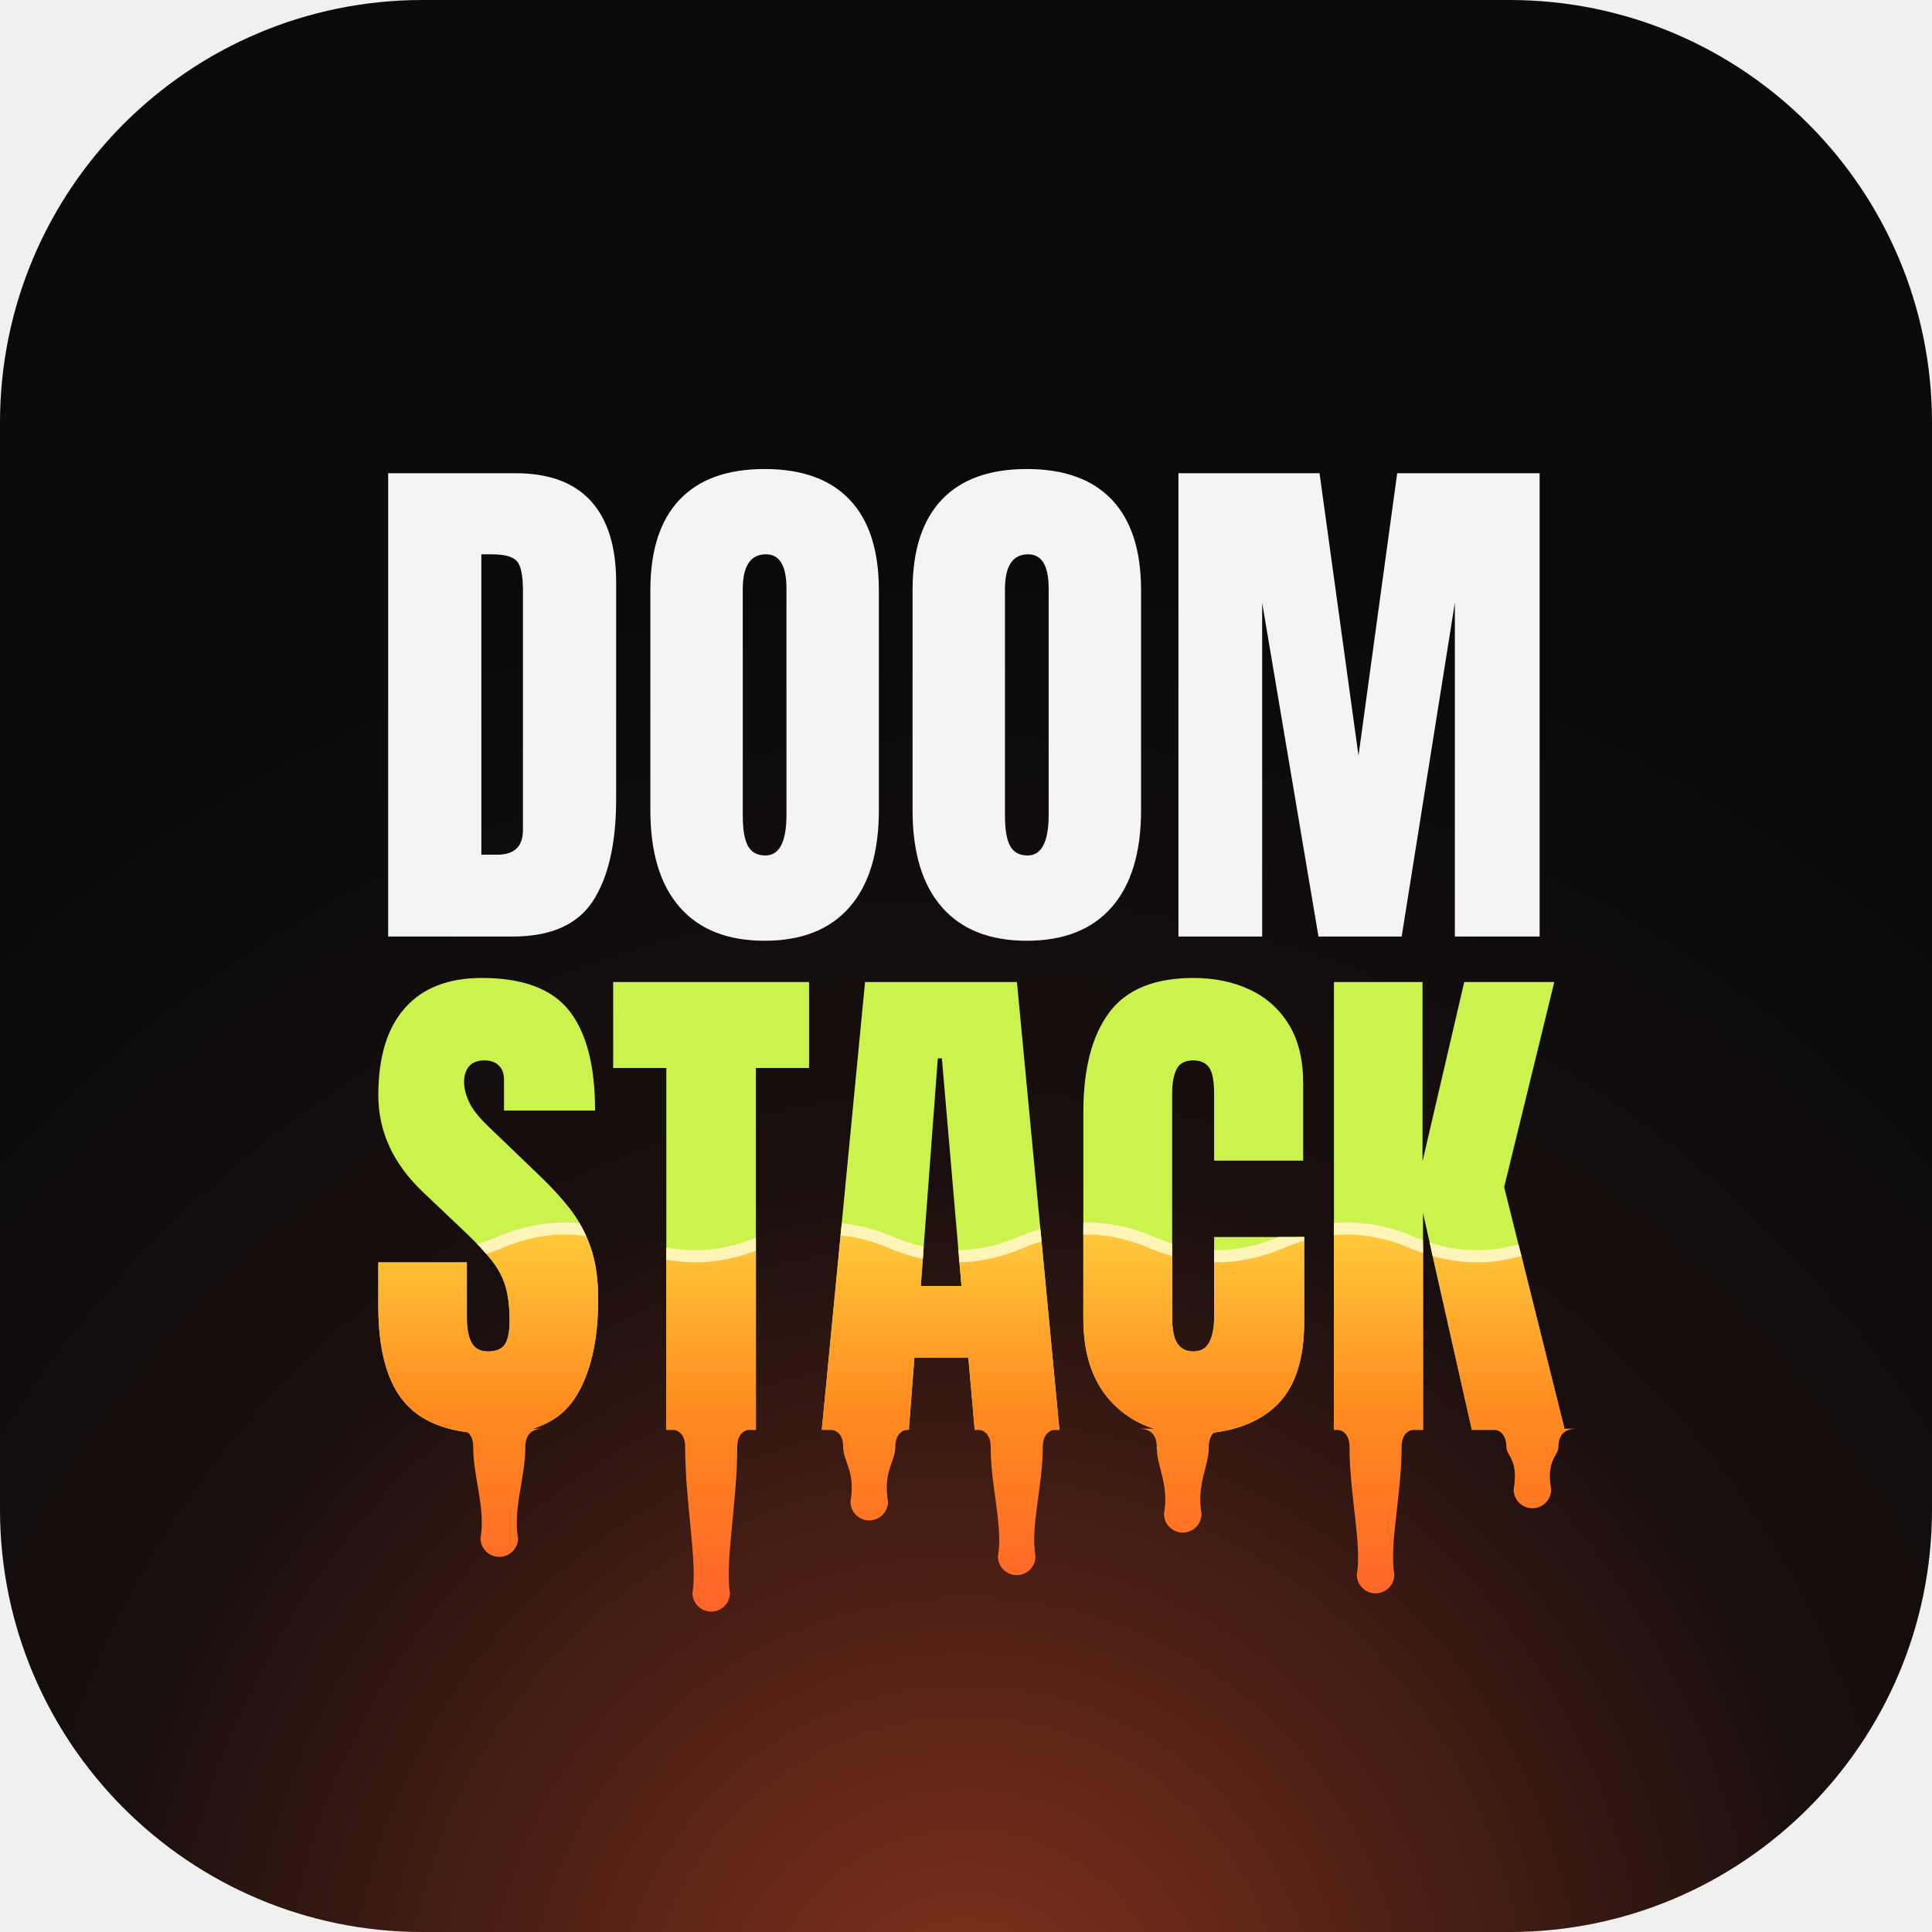
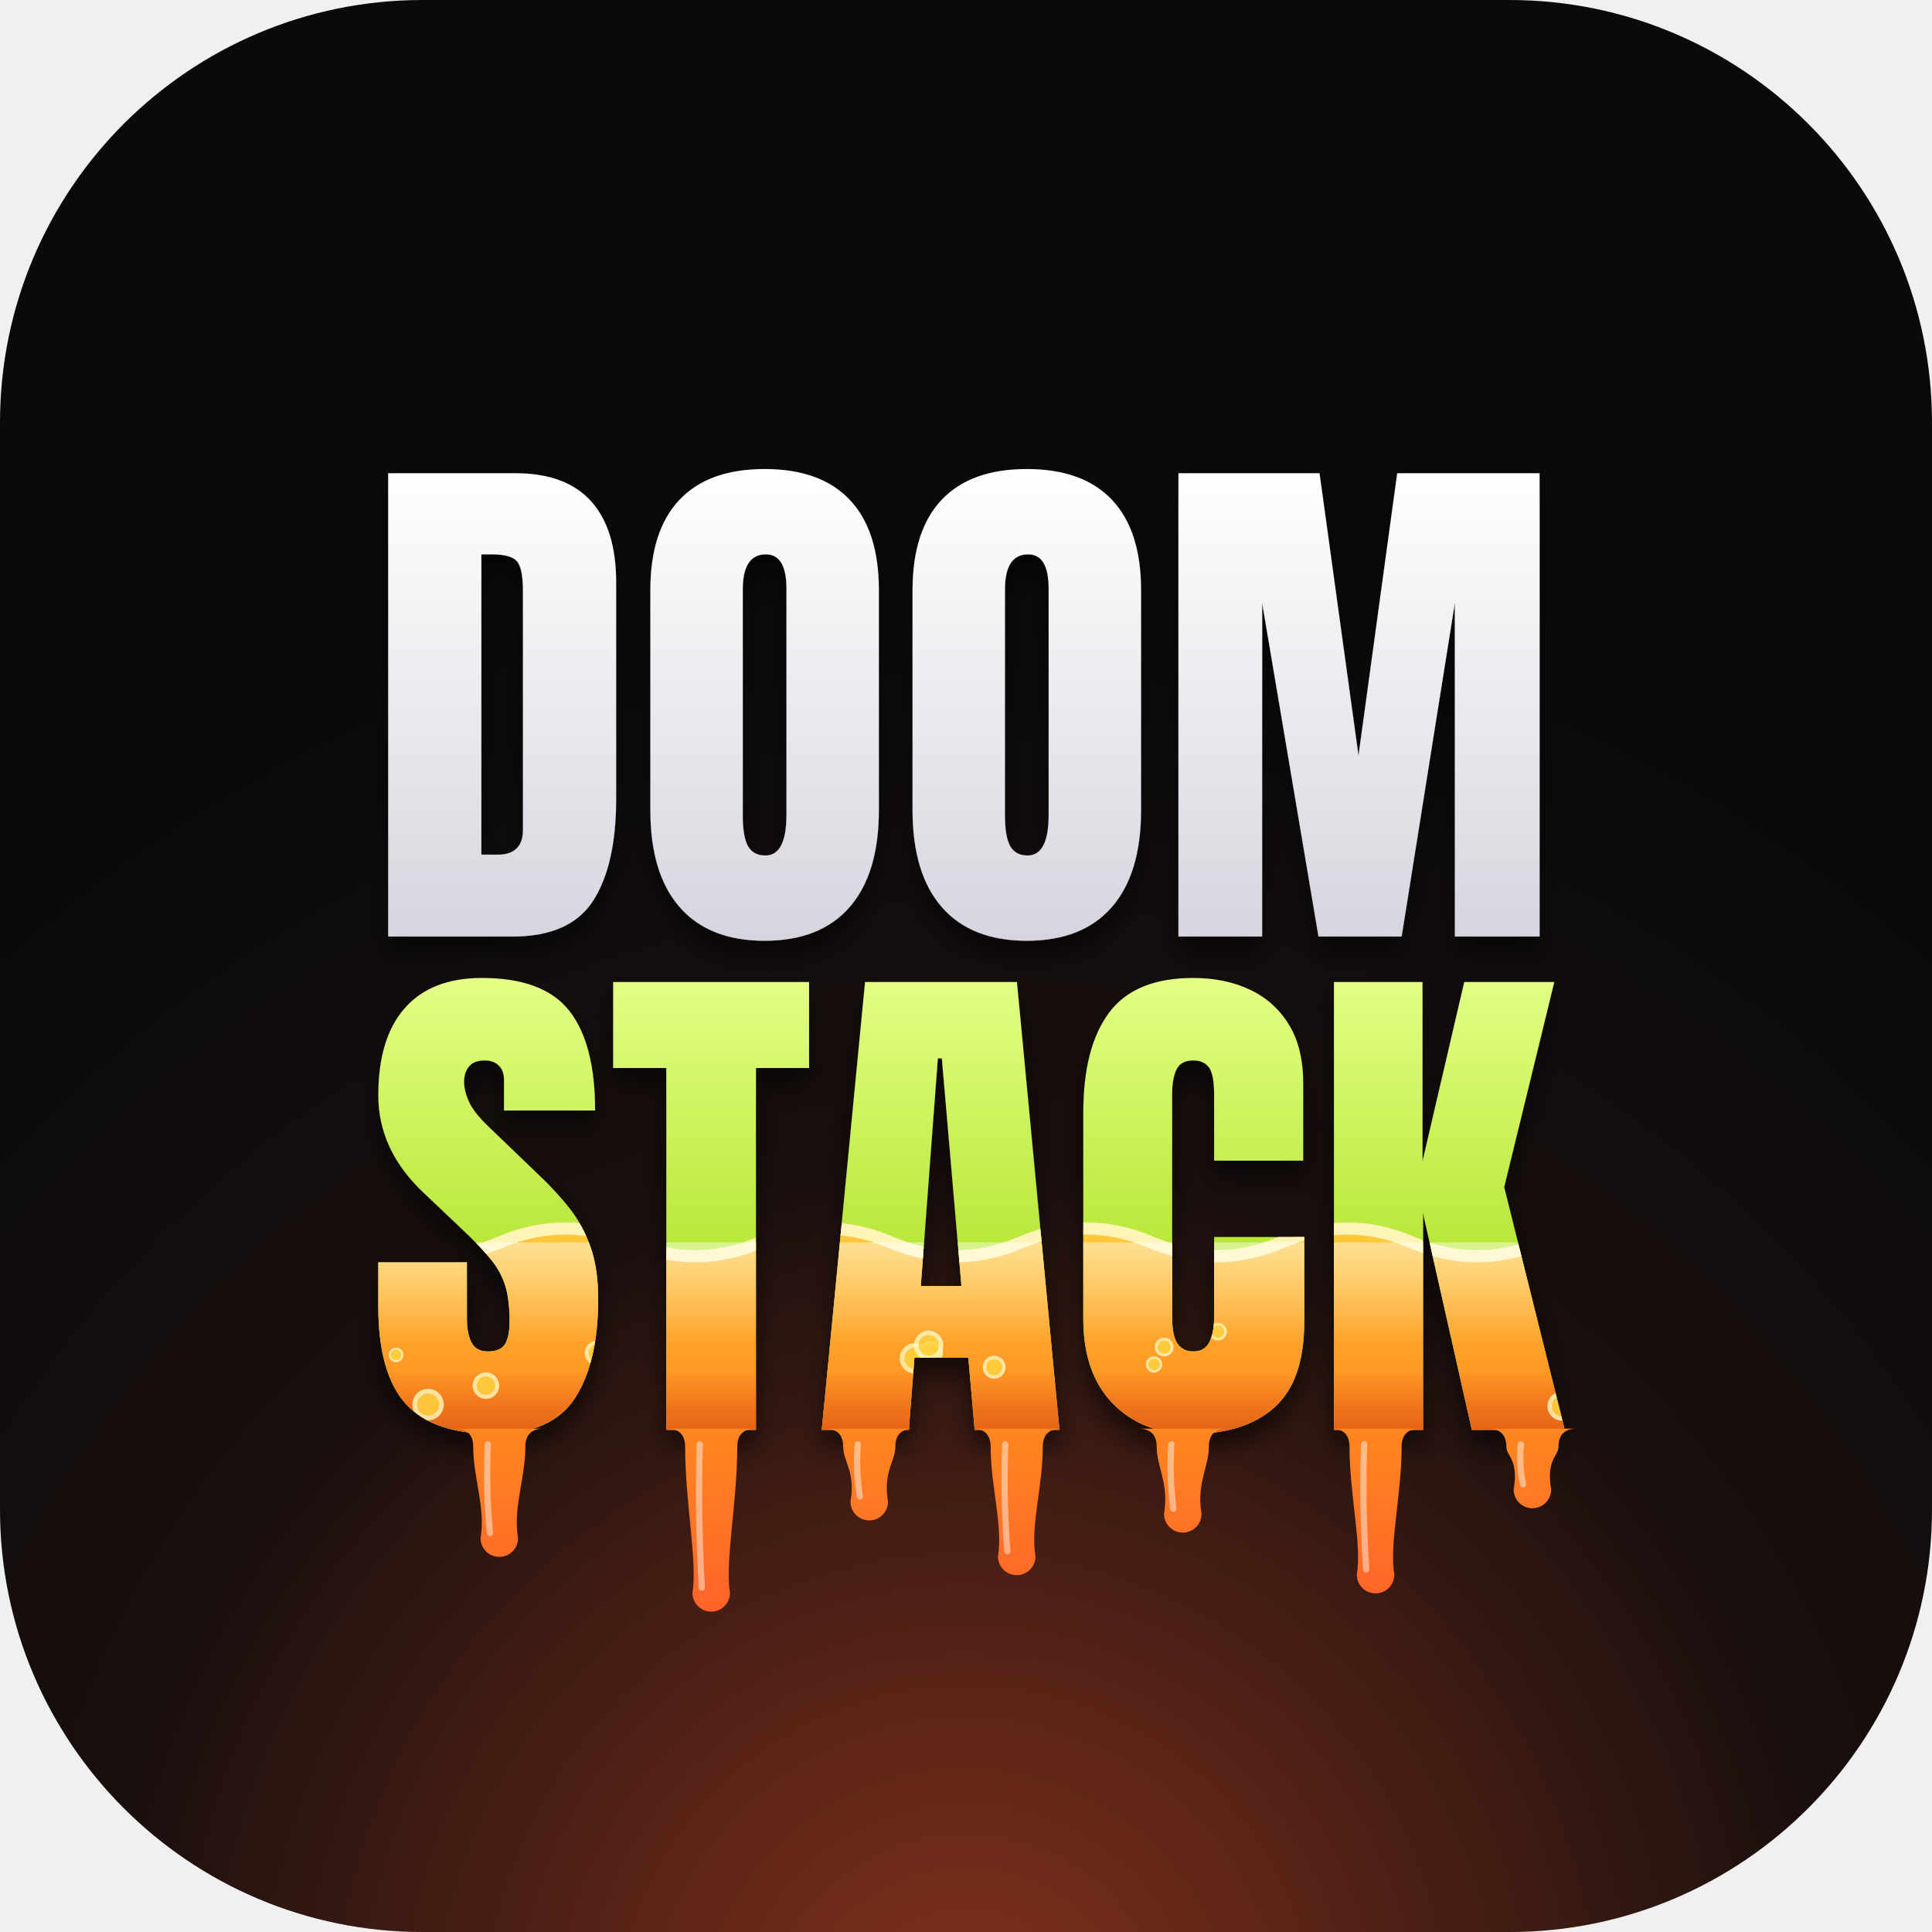
<svg xmlns="http://www.w3.org/2000/svg" width="1024" height="1024" viewBox="0 0 1024 1024">
  <defs>
    <radialGradient id="bgGlow" cx="0.5" cy="1.05" r="0.75">
      <stop offset="0" stop-color="#ff5a2c" stop-opacity="0.5" />
      <stop offset="0.6" stop-color="#ff5a2c" stop-opacity="0.06" />
      <stop offset="1" stop-color="#ff5a2c" stop-opacity="0" />
    </radialGradient>
    <clipPath id="stackClip">
      <path d="M162.656 623.285Q127.354 623.285 111.753 605.707Q96.152 588.129 96.152 549.75V524.555H147.129V556.782Q147.129 565.717 149.839 570.771Q152.549 575.825 159.287 575.825Q166.318 575.825 169.028 571.723Q171.738 567.621 171.738 558.246Q171.738 546.381 169.395 538.398Q167.051 530.414 161.265 523.163Q155.479 515.912 145.225 506.244L122.08 484.272Q96.152 459.809 96.152 428.315Q96.152 395.356 111.46 378.071Q126.768 360.785 155.771 360.785Q191.221 360.785 206.089 379.682Q220.957 398.578 220.957 437.104H168.516V419.379Q168.516 414.106 165.513 411.176Q162.51 408.246 157.383 408.246Q151.23 408.246 148.374 411.689Q145.518 415.131 145.518 420.551Q145.518 425.971 148.447 432.27Q151.377 438.569 160.02 446.772L189.756 475.336Q198.691 483.832 206.162 493.281Q213.633 502.729 218.174 515.253Q222.715 527.778 222.715 545.795Q222.715 582.123 209.312 602.704Q195.908 623.285 162.656 623.285Z M261.973 620.942V412.641H231.357V363.129H344.15V412.641H313.535V620.942Z M351.475 620.942 376.377 363.129H463.828L488.291 620.942H439.512L435.85 579.34H404.795L401.572 620.942ZM408.457 538.178H431.895L420.615 407.075H418.271Z M564.17 623.285Q536.191 623.285 519.126 605.854Q502.061 588.422 502.061 557.075V438.129Q502.061 400.629 516.929 380.707Q531.797 360.785 565.342 360.785Q583.652 360.785 597.935 367.524Q612.217 374.262 620.42 387.665Q628.623 401.069 628.623 421.43V465.961H577.354V427.875Q577.354 416.303 574.424 412.275Q571.494 408.246 565.342 408.246Q558.164 408.246 555.674 413.447Q553.184 418.647 553.184 427.289V556.342Q553.184 567.035 556.333 571.43Q559.482 575.825 565.342 575.825Q571.934 575.825 574.644 570.405Q577.354 564.985 577.354 556.342V509.907H629.209V558.686Q629.209 592.67 612.07 607.978Q594.932 623.285 564.17 623.285Z M646.348 620.942V363.129H697.324V466.401L721.348 363.129H773.203L744.346 481.196L779.209 620.942H725.742L697.617 496.137V620.942Z" />
    </clipPath>
    <clipPath id="doomClip">
      <path d="M101.822 336.942V70.194H175.177Q203.974 70.194 218.524 86.184Q233.074 102.173 233.074 132.94V257.827Q233.074 295.717 219.812 316.329Q206.551 336.942 173.359 336.942ZM155.474 289.806H164.72Q179.421 289.806 179.421 275.559V137.942Q179.421 124.604 175.859 120.74Q172.298 116.875 161.385 116.875H155.474Z M318.554 339.367Q286.575 339.367 269.676 320.043Q252.777 300.719 252.777 264.192V137.487Q252.777 103.234 269.524 85.502Q286.272 67.769 318.554 67.769Q350.837 67.769 367.584 85.502Q384.332 103.234 384.332 137.487V264.192Q384.332 300.719 367.433 320.043Q350.534 339.367 318.554 339.367ZM319.009 290.261Q331.134 290.261 331.134 266.769V136.578Q331.134 116.875 319.312 116.875Q305.975 116.875 305.975 137.032V267.072Q305.975 279.5 309.006 284.88Q312.037 290.261 319.009 290.261Z M469.509 339.367Q437.53 339.367 420.631 320.043Q403.732 300.719 403.732 264.192V137.487Q403.732 103.234 420.479 85.502Q437.227 67.769 469.509 67.769Q501.792 67.769 518.539 85.502Q535.287 103.234 535.287 137.487V264.192Q535.287 300.719 518.388 320.043Q501.489 339.367 469.509 339.367ZM469.964 290.261Q482.089 290.261 482.089 266.769V136.578Q482.089 116.875 470.267 116.875Q456.93 116.875 456.93 137.032V267.072Q456.93 279.5 459.961 284.88Q462.992 290.261 469.964 290.261Z M556.809 336.942V70.194H638.045L660.476 232.819L682.756 70.194H764.75V336.942H715.948V144.762L685.332 336.942H637.439L605.005 144.762V336.942Z" />
    </clipPath>
    <linearGradient id="lavaU" gradientUnits="userSpaceOnUse" x1="0" y1="493" x2="0" y2="753">
      <stop offset="0" stop-color="#ffd23f" />
      <stop offset="0.45" stop-color="#ff8a1f" />
      <stop offset="1" stop-color="#ff5a2c" />
    </linearGradient>
    <filter id="blur" x="-50%" y="-50%" width="200%" height="200%">
      <feGaussianBlur stdDeviation="28" />
    </filter>
+     <linearGradient id="doomFill" gradientUnits="userSpaceOnUse" x1="0" y1="68" x2="0" y2="339">
+       <stop offset="0" stop-color="#ffffff" />
+       <stop offset="1" stop-color="#d6d5de" />
+     </linearGradient>
+     <linearGradient id="stackFill" gradientUnits="userSpaceOnUse" x1="0" y1="361" x2="0" y2="513">
+       <stop offset="0" stop-color="#e4ff85" />
+       <stop offset="1" stop-color="#b9e83a" />
+     </linearGradient>
+     <linearGradient id="gloss" gradientUnits="userSpaceOnUse" x1="0" y1="513" x2="0" y2="571">
+       <stop offset="0" stop-color="#fff" stop-opacity="0.45" />
+       <stop offset="1" stop-color="#fff" stop-opacity="0" />
+     </linearGradient>
+     <filter id="depth" x="-10%" y="-10%" width="120%" height="140%">
+       <feDropShadow dx="0" dy="9.2" stdDeviation="6.6" flood-color="#000" flood-opacity="0.55" />
+     </filter>
+     <linearGradient id="crust" gradientUnits="userSpaceOnUse" x1="0" y1="587" x2="0" y2="623">
+       <stop offset="0" stop-color="#c2360f" stop-opacity="0" />
+       <stop offset="1" stop-color="#c2360f" stop-opacity="0.45" />
+     </linearGradient>
+     <filter id="spark" x="-100%" y="-100%" width="300%" height="300%">
+       <feGaussianBlur stdDeviation="2.5" />
+     </filter>
    <radialGradient id="gemGlow">
      <stop offset="0" stop-color="#7fe8ff" stop-opacity="0.55" />
      <stop offset="1" stop-color="#7fe8ff" stop-opacity="0" />
    </radialGradient>
  </defs>
  <rect width="1024" height="1024" rx="224" fill="#0a0a0c" />
  <rect width="1024" height="1024" rx="224" fill="url(#bgGlow)" />
  <g transform="translate(112.0,186.2) scale(0.9206)">
-     <path d="M101.822 336.942V70.194H175.177Q203.974 70.194 218.524 86.184Q233.074 102.173 233.074 132.94V257.827Q233.074 295.717 219.812 316.329Q206.551 336.942 173.359 336.942ZM155.474 289.806H164.72Q179.421 289.806 179.421 275.559V137.942Q179.421 124.604 175.859 120.74Q172.298 116.875 161.385 116.875H155.474Z M318.554 339.367Q286.575 339.367 269.676 320.043Q252.777 300.719 252.777 264.192V137.487Q252.777 103.234 269.524 85.502Q286.272 67.769 318.554 67.769Q350.837 67.769 367.584 85.502Q384.332 103.234 384.332 137.487V264.192Q384.332 300.719 367.433 320.043Q350.534 339.367 318.554 339.367ZM319.009 290.261Q331.134 290.261 331.134 266.769V136.578Q331.134 116.875 319.312 116.875Q305.975 116.875 305.975 137.032V267.072Q305.975 279.5 309.006 284.88Q312.037 290.261 319.009 290.261Z M469.509 339.367Q437.53 339.367 420.631 320.043Q403.732 300.719 403.732 264.192V137.487Q403.732 103.234 420.479 85.502Q437.227 67.769 469.509 67.769Q501.792 67.769 518.539 85.502Q535.287 103.234 535.287 137.487V264.192Q535.287 300.719 518.388 320.043Q501.489 339.367 469.509 339.367ZM469.964 290.261Q482.089 290.261 482.089 266.769V136.578Q482.089 116.875 470.267 116.875Q456.93 116.875 456.93 137.032V267.072Q456.93 279.5 459.961 284.88Q462.992 290.261 469.964 290.261Z M556.809 336.942V70.194H638.045L660.476 232.819L682.756 70.194H764.75V336.942H715.948V144.762L685.332 336.942H637.439L605.005 144.762V336.942Z" fill="#f4f4f6" />
-     <path d="M162.656 623.285Q127.354 623.285 111.753 605.707Q96.152 588.129 96.152 549.75V524.555H147.129V556.782Q147.129 565.717 149.839 570.771Q152.549 575.825 159.287 575.825Q166.318 575.825 169.028 571.723Q171.738 567.621 171.738 558.246Q171.738 546.381 169.395 538.398Q167.051 530.414 161.265 523.163Q155.479 515.912 145.225 506.244L122.08 484.272Q96.152 459.809 96.152 428.315Q96.152 395.356 111.46 378.071Q126.768 360.785 155.771 360.785Q191.221 360.785 206.089 379.682Q220.957 398.578 220.957 437.104H168.516V419.379Q168.516 414.106 165.513 411.176Q162.51 408.246 157.383 408.246Q151.23 408.246 148.374 411.689Q145.518 415.131 145.518 420.551Q145.518 425.971 148.447 432.27Q151.377 438.569 160.02 446.772L189.756 475.336Q198.691 483.832 206.162 493.281Q213.633 502.729 218.174 515.253Q222.715 527.778 222.715 545.795Q222.715 582.123 209.312 602.704Q195.908 623.285 162.656 623.285Z M261.973 620.942V412.641H231.357V363.129H344.15V412.641H313.535V620.942Z M351.475 620.942 376.377 363.129H463.828L488.291 620.942H439.512L435.85 579.34H404.795L401.572 620.942ZM408.457 538.178H431.895L420.615 407.075H418.271Z M564.17 623.285Q536.191 623.285 519.126 605.854Q502.061 588.422 502.061 557.075V438.129Q502.061 400.629 516.929 380.707Q531.797 360.785 565.342 360.785Q583.652 360.785 597.935 367.524Q612.217 374.262 620.42 387.665Q628.623 401.069 628.623 421.43V465.961H577.354V427.875Q577.354 416.303 574.424 412.275Q571.494 408.246 565.342 408.246Q558.164 408.246 555.674 413.447Q553.184 418.647 553.184 427.289V556.342Q553.184 567.035 556.333 571.43Q559.482 575.825 565.342 575.825Q571.934 575.825 574.644 570.405Q577.354 564.985 577.354 556.342V509.907H629.209V558.686Q629.209 592.67 612.07 607.978Q594.932 623.285 564.17 623.285Z M646.348 620.942V363.129H697.324V466.401L721.348 363.129H773.203L744.346 481.196L779.209 620.942H725.742L697.617 496.137V620.942Z" fill="#cbf24d" />
+     <path d="M101.822 336.942V70.194H175.177Q203.974 70.194 218.524 86.184Q233.074 102.173 233.074 132.94V257.827Q233.074 295.717 219.812 316.329Q206.551 336.942 173.359 336.942ZM155.474 289.806H164.72Q179.421 289.806 179.421 275.559V137.942Q179.421 124.604 175.859 120.74Q172.298 116.875 161.385 116.875H155.474Z M318.554 339.367Q286.575 339.367 269.676 320.043Q252.777 300.719 252.777 264.192V137.487Q252.777 103.234 269.524 85.502Q286.272 67.769 318.554 67.769Q350.837 67.769 367.584 85.502Q384.332 103.234 384.332 137.487V264.192Q384.332 300.719 367.433 320.043Q350.534 339.367 318.554 339.367ZM319.009 290.261Q331.134 290.261 331.134 266.769V136.578Q331.134 116.875 319.312 116.875Q305.975 116.875 305.975 137.032V267.072Q305.975 279.5 309.006 284.88Q312.037 290.261 319.009 290.261Z M469.509 339.367Q437.53 339.367 420.631 320.043Q403.732 300.719 403.732 264.192V137.487Q403.732 103.234 420.479 85.502Q437.227 67.769 469.509 67.769Q501.792 67.769 518.539 85.502Q535.287 103.234 535.287 137.487V264.192Q535.287 300.719 518.388 320.043Q501.489 339.367 469.509 339.367ZM469.964 290.261Q482.089 290.261 482.089 266.769V136.578Q482.089 116.875 470.267 116.875Q456.93 116.875 456.93 137.032V267.072Q456.93 279.5 459.961 284.88Q462.992 290.261 469.964 290.261Z M556.809 336.942V70.194H638.045L660.476 232.819L682.756 70.194H764.75V336.942H715.948V144.762L685.332 336.942H637.439L605.005 144.762V336.942Z" fill="url(#doomFill)" filter="url(#depth)" />
+     <path d="M162.656 623.285Q127.354 623.285 111.753 605.707Q96.152 588.129 96.152 549.75V524.555H147.129V556.782Q147.129 565.717 149.839 570.771Q152.549 575.825 159.287 575.825Q166.318 575.825 169.028 571.723Q171.738 567.621 171.738 558.246Q171.738 546.381 169.395 538.398Q167.051 530.414 161.265 523.163Q155.479 515.912 145.225 506.244L122.08 484.272Q96.152 459.809 96.152 428.315Q96.152 395.356 111.46 378.071Q126.768 360.785 155.771 360.785Q191.221 360.785 206.089 379.682Q220.957 398.578 220.957 437.104H168.516V419.379Q168.516 414.106 165.513 411.176Q162.51 408.246 157.383 408.246Q151.23 408.246 148.374 411.689Q145.518 415.131 145.518 420.551Q145.518 425.971 148.447 432.27Q151.377 438.569 160.02 446.772L189.756 475.336Q198.691 483.832 206.162 493.281Q213.633 502.729 218.174 515.253Q222.715 527.778 222.715 545.795Q222.715 582.123 209.312 602.704Q195.908 623.285 162.656 623.285Z M261.973 620.942V412.641H231.357V363.129H344.15V412.641H313.535V620.942Z M351.475 620.942 376.377 363.129H463.828L488.291 620.942H439.512L435.85 579.34H404.795L401.572 620.942ZM408.457 538.178H431.895L420.615 407.075H418.271Z M564.17 623.285Q536.191 623.285 519.126 605.854Q502.061 588.422 502.061 557.075V438.129Q502.061 400.629 516.929 380.707Q531.797 360.785 565.342 360.785Q583.652 360.785 597.935 367.524Q612.217 374.262 620.42 387.665Q628.623 401.069 628.623 421.43V465.961H577.354V427.875Q577.354 416.303 574.424 412.275Q571.494 408.246 565.342 408.246Q558.164 408.246 555.674 413.447Q553.184 418.647 553.184 427.289V556.342Q553.184 567.035 556.333 571.43Q559.482 575.825 565.342 575.825Q571.934 575.825 574.644 570.405Q577.354 564.985 577.354 556.342V509.907H629.209V558.686Q629.209 592.67 612.07 607.978Q594.932 623.285 564.17 623.285Z M646.348 620.942V363.129H697.324V466.401L721.348 363.129H773.203L744.346 481.196L779.209 620.942H725.742L697.617 496.137V620.942Z" fill="url(#stackFill)" filter="url(#depth)" />
    <g clip-path="url(#stackClip)">
      <path d="M16.2,513.0 q37.5,-16.0 75.0,0 q37.5,16.0 75.0,0 q37.5,-16.0 75.0,0 q37.5,16.0 75.0,0 q37.5,-16.0 75.0,0 q37.5,16.0 75.0,0 q37.5,-16.0 75.0,0 q37.5,16.0 75.0,0 q37.5,-16.0 75.0,0 q37.5,16.0 75.0,0 q37.5,-16.0 75.0,0 q37.5,16.0 75.0,0 V663.3 H16.2Z" fill="url(#lavaU)" />
      <path d="M16.2,513.0 q37.5,-16.0 75.0,0 q37.5,16.0 75.0,0 q37.5,-16.0 75.0,0 q37.5,16.0 75.0,0 q37.5,-16.0 75.0,0 q37.5,16.0 75.0,0 q37.5,-16.0 75.0,0 q37.5,16.0 75.0,0 q37.5,-16.0 75.0,0 q37.5,16.0 75.0,0 q37.5,-16.0 75.0,0 q37.5,16.0 75.0,0 " fill="none" stroke="#fff4b8" stroke-width="7" />
+       <rect x="76" y="513" width="723" height="58" fill="url(#gloss)" />
+       <rect x="76" y="587" width="723" height="42" fill="url(#crust)" />
+       <circle cx="405.2" cy="579.8" r="7.5" fill="#ffd23f" stroke="#fff4b8" stroke-width="2.6" opacity="0.85" />
+       <circle cx="414.2" cy="576.5" r="6.0" fill="#ffd23f" stroke="#fff4b8" stroke-width="2.1" opacity="0.85" />
+       <circle cx="222.3" cy="576.8" r="6.2" fill="#ffd23f" stroke="#fff4b8" stroke-width="2.2" opacity="0.85" />
+       <circle cx="637.8" cy="550.5" r="4.7" fill="#ffd23f" stroke="#fff4b8" stroke-width="1.6" opacity="0.85" />
+       <circle cx="158.1" cy="595.5" r="6.5" fill="#ffd23f" stroke="#fff4b8" stroke-width="2.3" opacity="0.85" />
+       <circle cx="124.8" cy="606.4" r="7.7" fill="#ffd23f" stroke="#fff4b8" stroke-width="2.7" opacity="0.85" />
+       <circle cx="542.8" cy="583.3" r="4.0" fill="#ffd23f" stroke="#fff4b8" stroke-width="1.4" opacity="0.85" />
+       <circle cx="106.4" cy="577.8" r="3.6" fill="#ffd23f" stroke="#fff4b8" stroke-width="1.2" opacity="0.85" />
+       <circle cx="226.1" cy="559.8" r="3.4" fill="#ffd23f" stroke="#fff4b8" stroke-width="1.2" opacity="0.85" />
+       <circle cx="413.0" cy="572.3" r="7.2" fill="#ffd23f" stroke="#fff4b8" stroke-width="2.5" opacity="0.85" />
+       <circle cx="450.7" cy="584.9" r="5.6" fill="#ffd23f" stroke="#fff4b8" stroke-width="2.0" opacity="0.85" />
+       <circle cx="548.6" cy="573.3" r="4.6" fill="#ffd23f" stroke="#fff4b8" stroke-width="1.6" opacity="0.85" />
+       <circle cx="777.6" cy="607.3" r="7.1" fill="#ffd23f" stroke="#fff4b8" stroke-width="2.5" opacity="0.85" />
+       <circle cx="579.6" cy="564.4" r="4.3" fill="#ffd23f" stroke="#fff4b8" stroke-width="1.5" opacity="0.85" />
    </g>
    <path fill="url(#lavaU)" d="M140.3,620.3 Q150.8,620.3 150.8,630.8 C150.8,648.6 158.0,666.0 155.0,683.3 A10.8,10.8 0 0 0 176.6,683.3 C173.6,666.0 180.8,648.6 180.8,630.8 Q180.8,620.3 191.3,620.3 Z" />
+     <path d="M159.2,629.3 Q158.0,654.8 160.4,680.3" fill="none" stroke="#fff" stroke-opacity="0.45" stroke-width="3.6" stroke-linecap="round" />
    <path fill="url(#lavaU)" d="M262.3,620.3 Q272.8,620.3 272.8,630.8 C272.8,662.8 280.0,697.5 277.0,714.8 A10.8,10.8 0 0 0 298.6,714.8 C295.6,697.5 302.8,662.8 302.8,630.8 Q302.8,620.3 313.3,620.3 Z" />
+     <path d="M281.2,629.3 Q280.0,670.5 282.4,711.8" fill="none" stroke="#fff" stroke-opacity="0.45" stroke-width="3.6" stroke-linecap="round" />
    <path fill="url(#lavaU)" d="M353.3,620.3 Q363.8,620.3 363.8,630.8 C363.8,639.2 371.0,645.0 368.0,662.3 A10.8,10.8 0 0 0 389.6,662.3 C386.6,645.0 393.8,639.2 393.8,630.8 Q393.8,620.3 404.3,620.3 Z" />
+     <path d="M372.2,629.3 Q371.0,644.3 373.4,659.3" fill="none" stroke="#fff" stroke-opacity="0.45" stroke-width="3.6" stroke-linecap="round" />
    <path fill="url(#lavaU)" d="M438.2,620.3 Q448.7,620.3 448.7,630.8 C448.7,653.4 455.9,676.5 452.9,693.8 A10.8,10.8 0 0 0 474.5,693.8 C471.5,676.5 478.7,653.4 478.7,630.8 Q478.7,620.3 489.2,620.3 Z" />
+     <path d="M457.1,629.3 Q455.9,660.0 458.3,690.8" fill="none" stroke="#fff" stroke-opacity="0.45" stroke-width="3.6" stroke-linecap="round" />
    <path fill="url(#lavaU)" d="M533.8,620.3 Q544.3,620.3 544.3,630.8 C544.3,642.3 551.5,652.0 548.5,669.3 A10.8,10.8 0 0 0 570.1,669.3 C567.1,652.0 574.3,642.3 574.3,630.8 Q574.3,620.3 584.8,620.3 Z" />
+     <path d="M552.7,629.3 Q551.5,647.8 553.9,666.3" fill="none" stroke="#fff" stroke-opacity="0.45" stroke-width="3.6" stroke-linecap="round" />
    <path fill="url(#lavaU)" d="M644.8,620.3 Q655.3,620.3 655.3,630.8 C655.3,658.1 662.5,687.0 659.5,704.3 A10.8,10.8 0 0 0 681.1,704.3 C678.1,687.0 685.3,658.1 685.3,630.8 Q685.3,620.3 695.8,620.3 Z" />
+     <path d="M663.7,629.3 Q662.5,665.3 664.9,701.3" fill="none" stroke="#fff" stroke-opacity="0.45" stroke-width="3.6" stroke-linecap="round" />
    <path fill="url(#lavaU)" d="M735.1,620.3 Q745.6,620.3 745.6,630.8 C745.6,636.0 752.8,638.0 749.8,655.3 A10.8,10.8 0 0 0 771.4,655.3 C768.4,638.0 775.6,636.0 775.6,630.8 Q775.6,620.3 786.1,620.3 Z" />
+     <path d="M754.0,629.3 Q752.8,640.8 755.2,652.3" fill="none" stroke="#fff" stroke-opacity="0.45" stroke-width="3.6" stroke-linecap="round" />
  </g>
</svg>
